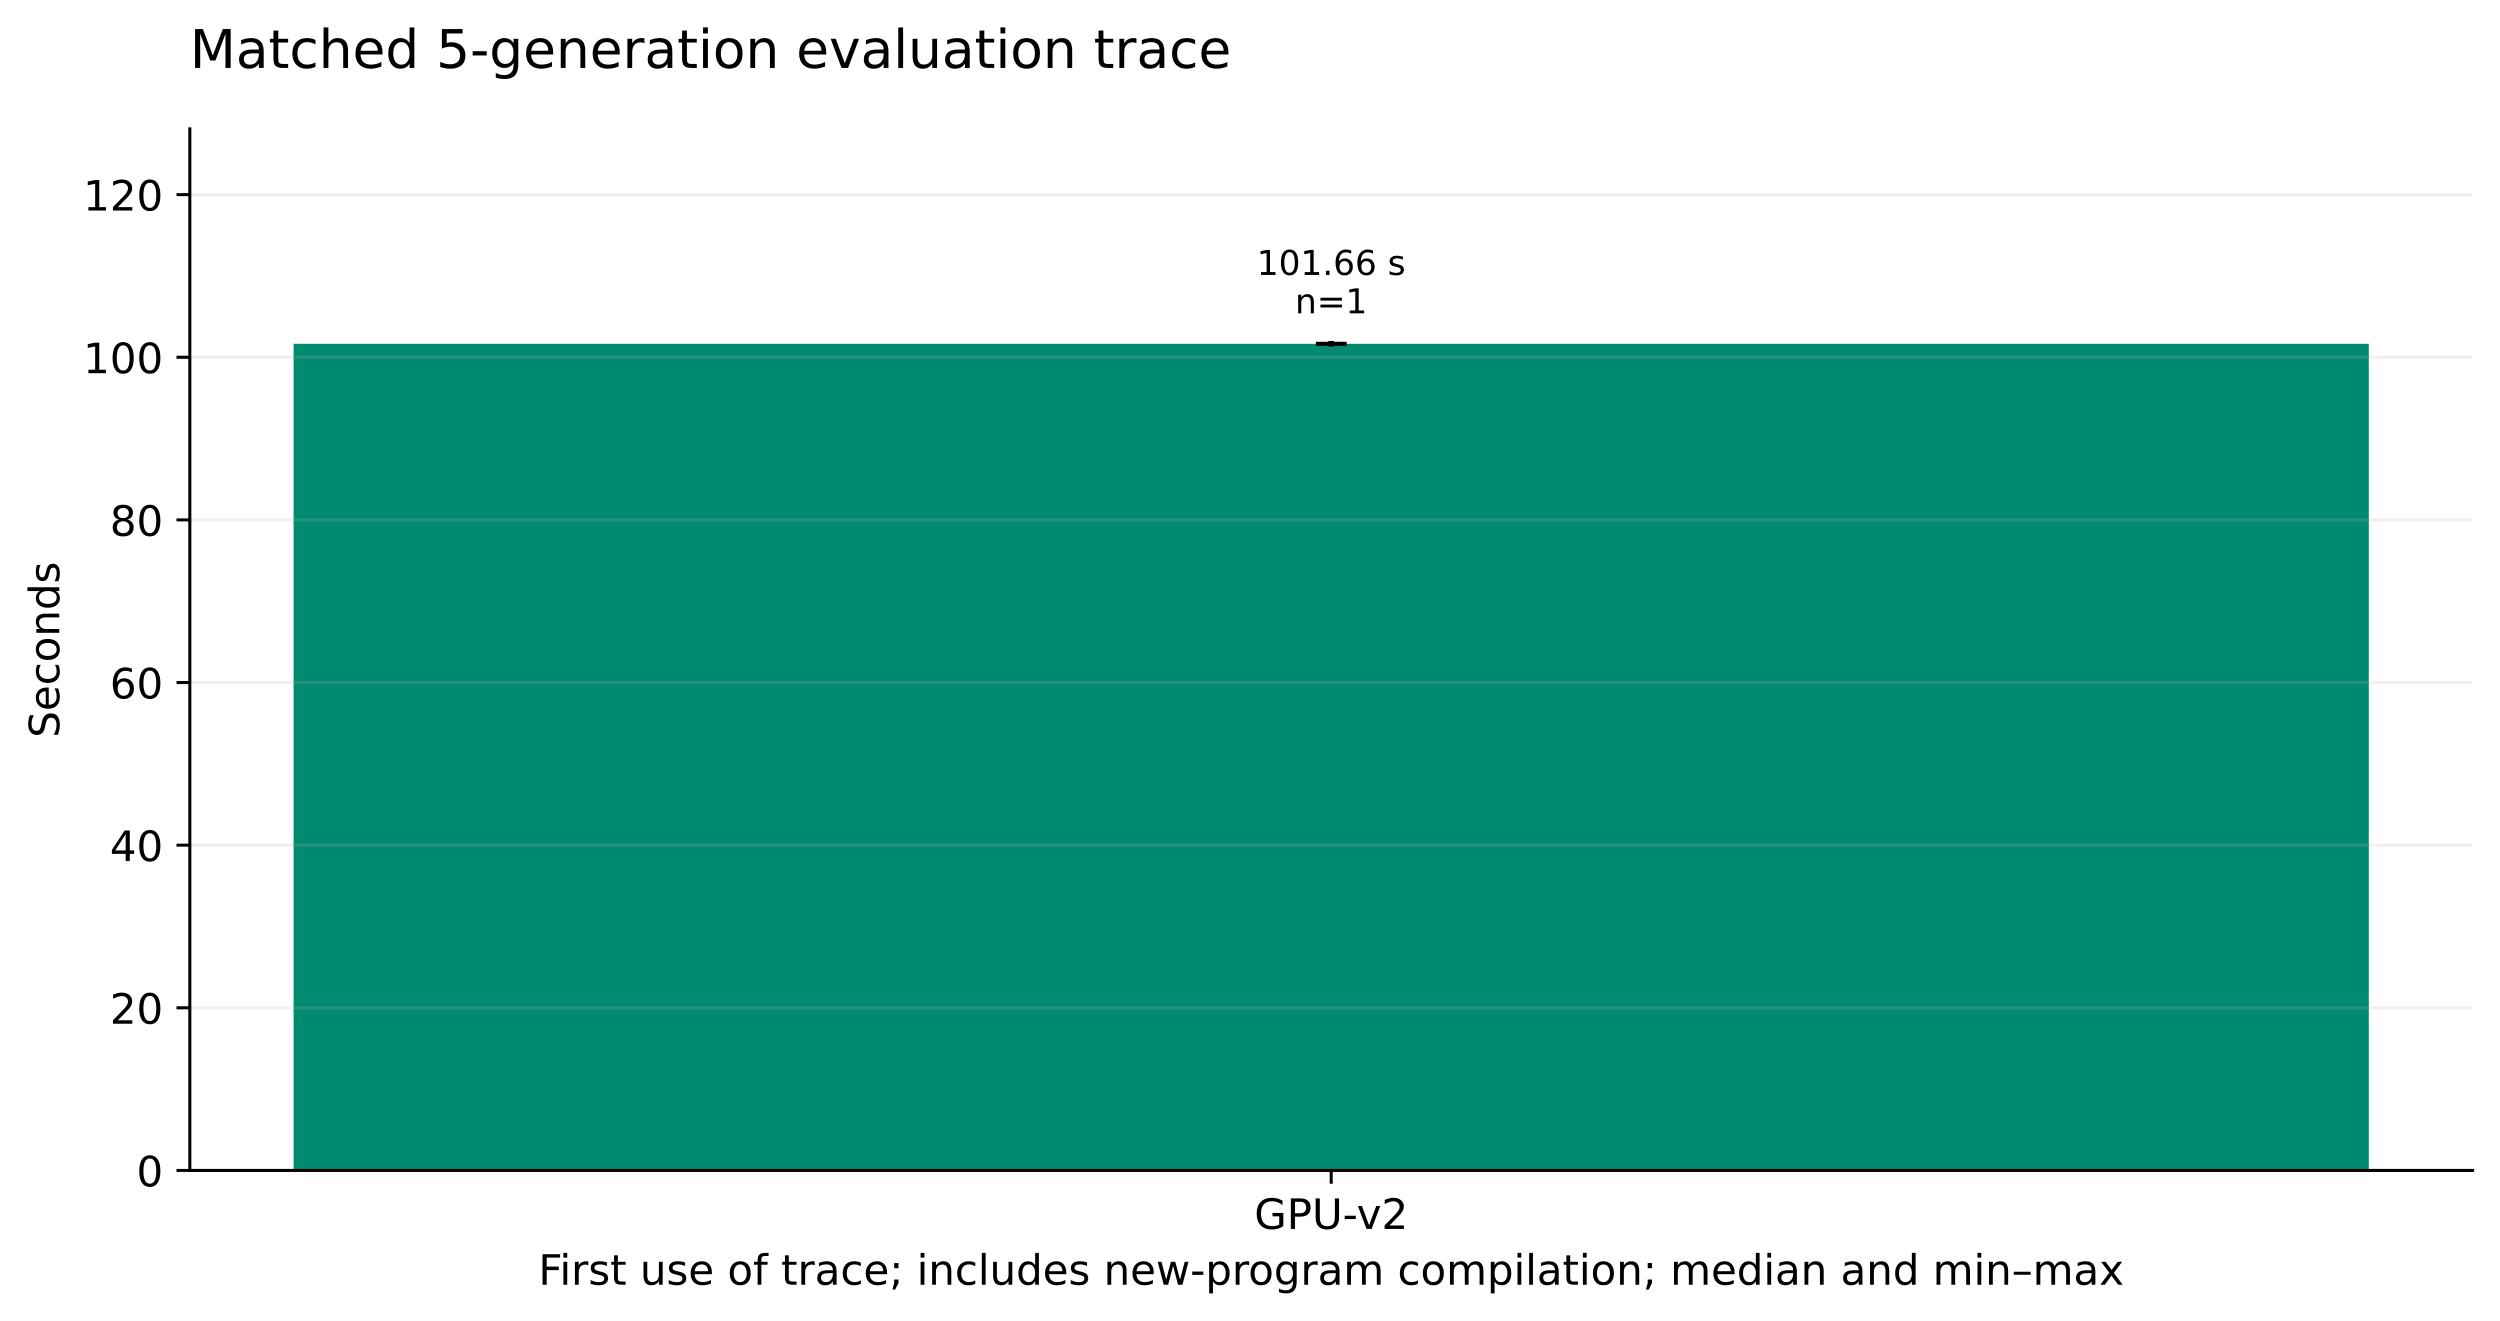
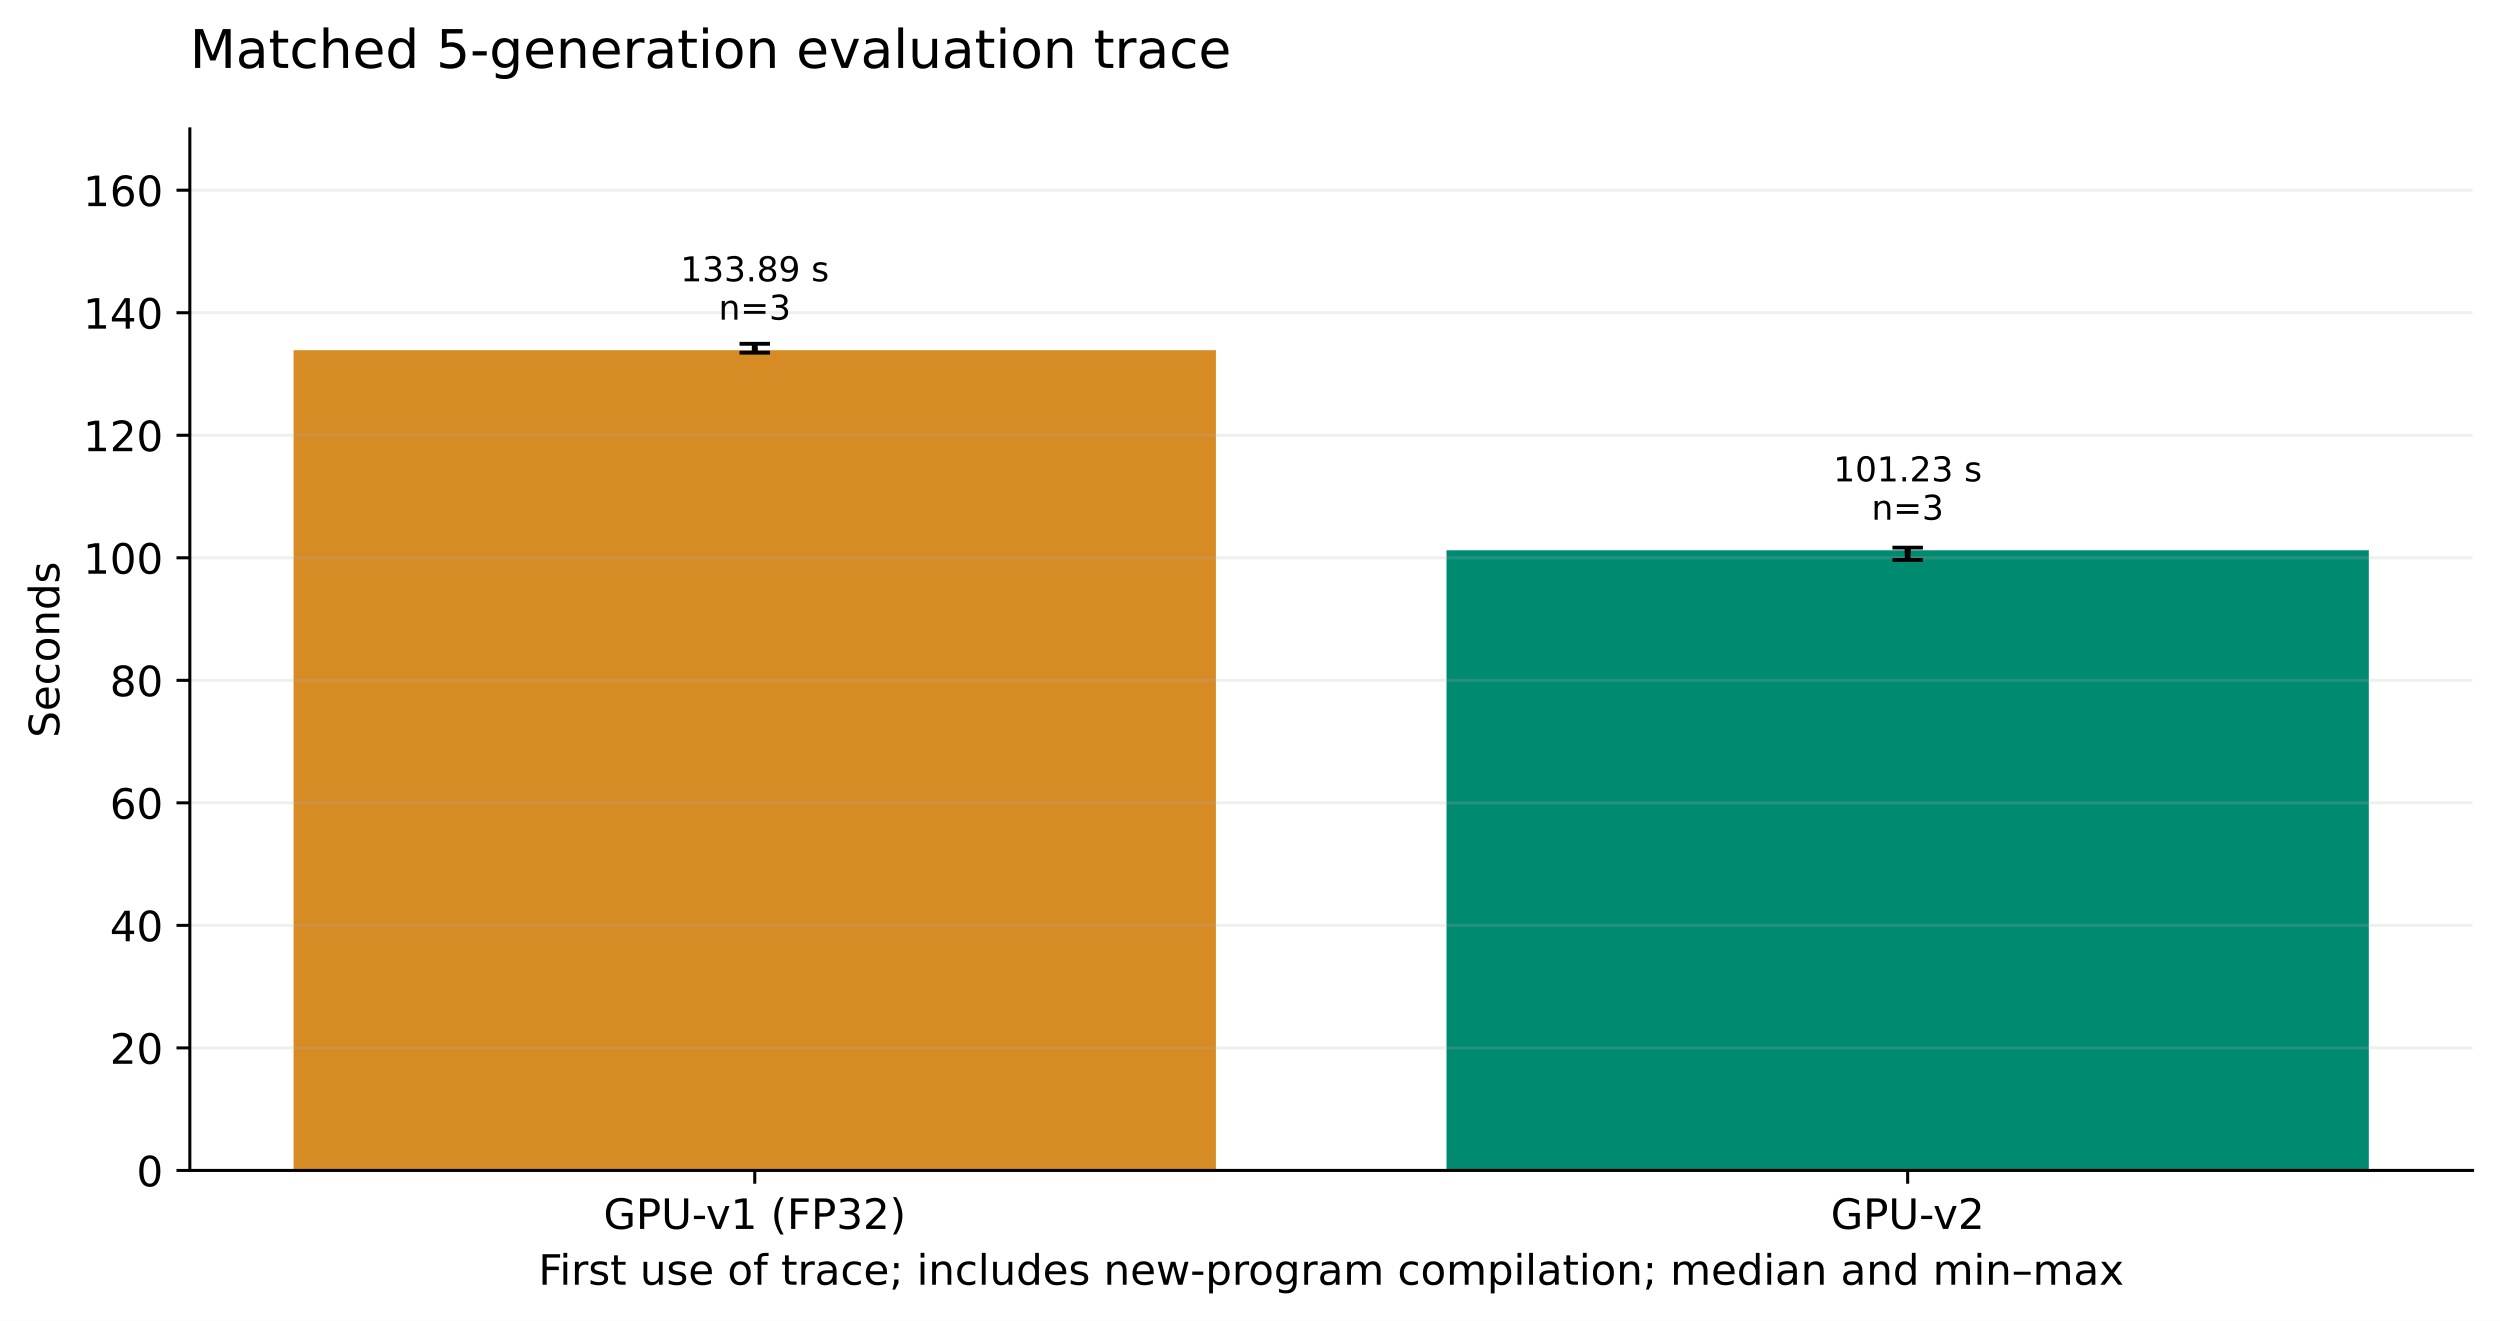
<svg xmlns="http://www.w3.org/2000/svg" xmlns:xlink="http://www.w3.org/1999/xlink" width="656.4pt" height="346.8pt" viewBox="0 0 656.4 346.8" version="1.1">
  <defs>
    <style type="text/css">*{stroke-linejoin: round; stroke-linecap: butt}</style>
  </defs>
  <g id="figure_1">
    <g id="patch_1">
      <path d="M 0 346.8  L 656.4 346.8  L 656.4 0  L 0 0  z " style="fill: #ffffff" />
    </g>
    <g id="axes_1">
      <g id="patch_2">
        <path d="M 49.842 307.308  L 649.2 307.308  L 649.2 33.838  L 49.842 33.838  z " style="fill: #ffffff" />
      </g>
      <g id="patch_3">
-         <path d="M 77.086 307.308  L 621.956 307.308  L 621.956 90.268  L 77.086 90.268  z " clip-path="url(#p212869b846)" style="fill: #008a70" />
+         <path d="M 77.086 307.308  L 319.25 307.308  L 319.25 91.941  L 77.086 91.941  z " clip-path="url(#pbdae16c23e)" style="fill: #d68b25" />
+       </g>
+       <g id="patch_4">
+         <path d="M 379.791 307.308  L 621.956 307.308  L 621.956 144.47  L 379.791 144.47  z " clip-path="url(#pbdae16c23e)" style="fill: #008a70" />
      </g>
      <g id="matplotlib.axis_1">
        <g id="xtick_1">
          <g id="line2d_1">
            <defs>
-               <path id="me748c8692c" d="M 0 0  L 0 3.5  " style="stroke: #000000; stroke-width: 0.8" />
+               <path id="m9725da0e7a" d="M 0 0  L 0 3.5  " style="stroke: #000000; stroke-width: 0.8" />
            </defs>
            <g>
-               <use xlink:href="#me748c8692c" x="349.521" y="307.308" style="stroke: #000000; stroke-width: 0.8" />
+               <use xlink:href="#m9725da0e7a" x="198.168" y="307.308" style="stroke: #000000; stroke-width: 0.8" />
            </g>
          </g>
          <g id="text_1">
-             <text style="font-size: 11px; font-family: 'DejaVu Sans', 'Bitstream Vera Sans', 'Computer Modern Sans Serif', 'Lucida Grande', 'Verdana', 'Geneva', 'Lucid', 'Arial', 'Helvetica', 'Avant Garde', sans-serif; text-anchor: middle" x="349.521" y="322.666" transform="rotate(-0 349.5209 322.6659)">GPU-v2</text>
-           </g>
-         </g>
-         <g id="text_2">
+             <text style="font-size: 11px; font-family: 'DejaVu Sans', 'Bitstream Vera Sans', 'Computer Modern Sans Serif', 'Lucida Grande', 'Verdana', 'Geneva', 'Lucid', 'Arial', 'Helvetica', 'Avant Garde', sans-serif; text-anchor: middle" x="198.168" y="322.666" transform="rotate(-0 198.168 322.6659)">GPU-v1 (FP32)</text>
+           </g>
+         </g>
+         <g id="xtick_2">
+           <g id="line2d_2">
+             <g>
+               <use xlink:href="#m9725da0e7a" x="500.874" y="307.308" style="stroke: #000000; stroke-width: 0.8" />
+             </g>
+           </g>
+           <g id="text_2">
+             <text style="font-size: 11px; font-family: 'DejaVu Sans', 'Bitstream Vera Sans', 'Computer Modern Sans Serif', 'Lucida Grande', 'Verdana', 'Geneva', 'Lucid', 'Arial', 'Helvetica', 'Avant Garde', sans-serif; text-anchor: middle" x="500.874" y="322.666" transform="rotate(-0 500.8737 322.6659)">GPU-v2</text>
+           </g>
+         </g>
+         <g id="text_3">
          <text style="font-size: 11px; font-family: 'DejaVu Sans', 'Bitstream Vera Sans', 'Computer Modern Sans Serif', 'Lucida Grande', 'Verdana', 'Geneva', 'Lucid', 'Arial', 'Helvetica', 'Avant Garde', sans-serif; text-anchor: middle" x="349.521" y="337.312" transform="rotate(-0 349.5209 337.3119)">First use of trace; includes new-program compilation; median and min–max</text>
        </g>
      </g>
      <g id="matplotlib.axis_2">
        <g id="ytick_1">
-           <g id="line2d_2">
-             <path d="M 49.842 307.308  L 649.2 307.308  " clip-path="url(#p212869b846)" style="fill: none; stroke: #b0b0b0; stroke-opacity: 0.2; stroke-width: 0.8; stroke-linecap: square" />
-           </g>
          <g id="line2d_3">
+             <path d="M 49.842 307.308  L 649.2 307.308  " clip-path="url(#pbdae16c23e)" style="fill: none; stroke: #b0b0b0; stroke-opacity: 0.2; stroke-width: 0.8; stroke-linecap: square" />
+           </g>
+           <g id="line2d_4">
            <defs>
-               <path id="m1892a472e9" d="M 0 0  L -3.5 0  " style="stroke: #000000; stroke-width: 0.8" />
+               <path id="mec412298ea" d="M 0 0  L -3.5 0  " style="stroke: #000000; stroke-width: 0.8" />
            </defs>
            <g>
-               <use xlink:href="#m1892a472e9" x="49.842" y="307.308" style="stroke: #000000; stroke-width: 0.8" />
-             </g>
-           </g>
-           <g id="text_3">
+               <use xlink:href="#mec412298ea" x="49.842" y="307.308" style="stroke: #000000; stroke-width: 0.8" />
+             </g>
+           </g>
+           <g id="text_4">
            <text style="font-size: 11px; font-family: 'DejaVu Sans', 'Bitstream Vera Sans', 'Computer Modern Sans Serif', 'Lucida Grande', 'Verdana', 'Geneva', 'Lucid', 'Arial', 'Helvetica', 'Avant Garde', sans-serif; text-anchor: end" x="42.842" y="311.487" transform="rotate(-0 42.84219 311.4868)">0</text>
          </g>
        </g>
        <g id="ytick_2">
-           <g id="line2d_4">
-             <path d="M 49.842 264.607  L 649.2 264.607  " clip-path="url(#p212869b846)" style="fill: none; stroke: #b0b0b0; stroke-opacity: 0.2; stroke-width: 0.8; stroke-linecap: square" />
-           </g>
          <g id="line2d_5">
-             <g>
-               <use xlink:href="#m1892a472e9" x="49.842" y="264.607" style="stroke: #000000; stroke-width: 0.8" />
-             </g>
-           </g>
-           <g id="text_4">
-             <text style="font-size: 11px; font-family: 'DejaVu Sans', 'Bitstream Vera Sans', 'Computer Modern Sans Serif', 'Lucida Grande', 'Verdana', 'Geneva', 'Lucid', 'Arial', 'Helvetica', 'Avant Garde', sans-serif; text-anchor: end" x="42.842" y="268.786" transform="rotate(-0 42.84219 268.7863)">20</text>
+             <path d="M 49.842 275.137  L 649.2 275.137  " clip-path="url(#pbdae16c23e)" style="fill: none; stroke: #b0b0b0; stroke-opacity: 0.2; stroke-width: 0.8; stroke-linecap: square" />
+           </g>
+           <g id="line2d_6">
+             <g>
+               <use xlink:href="#mec412298ea" x="49.842" y="275.137" style="stroke: #000000; stroke-width: 0.8" />
+             </g>
+           </g>
+           <g id="text_5">
+             <text style="font-size: 11px; font-family: 'DejaVu Sans', 'Bitstream Vera Sans', 'Computer Modern Sans Serif', 'Lucida Grande', 'Verdana', 'Geneva', 'Lucid', 'Arial', 'Helvetica', 'Avant Garde', sans-serif; text-anchor: end" x="42.842" y="279.316" transform="rotate(-0 42.84219 279.3157)">20</text>
          </g>
        </g>
        <g id="ytick_3">
-           <g id="line2d_6">
-             <path d="M 49.842 221.907  L 649.2 221.907  " clip-path="url(#p212869b846)" style="fill: none; stroke: #b0b0b0; stroke-opacity: 0.2; stroke-width: 0.8; stroke-linecap: square" />
-           </g>
          <g id="line2d_7">
-             <g>
-               <use xlink:href="#m1892a472e9" x="49.842" y="221.907" style="stroke: #000000; stroke-width: 0.8" />
-             </g>
-           </g>
-           <g id="text_5">
-             <text style="font-size: 11px; font-family: 'DejaVu Sans', 'Bitstream Vera Sans', 'Computer Modern Sans Serif', 'Lucida Grande', 'Verdana', 'Geneva', 'Lucid', 'Arial', 'Helvetica', 'Avant Garde', sans-serif; text-anchor: end" x="42.842" y="226.086" transform="rotate(-0 42.84219 226.0858)">40</text>
+             <path d="M 49.842 242.965  L 649.2 242.965  " clip-path="url(#pbdae16c23e)" style="fill: none; stroke: #b0b0b0; stroke-opacity: 0.2; stroke-width: 0.8; stroke-linecap: square" />
+           </g>
+           <g id="line2d_8">
+             <g>
+               <use xlink:href="#mec412298ea" x="49.842" y="242.965" style="stroke: #000000; stroke-width: 0.8" />
+             </g>
+           </g>
+           <g id="text_6">
+             <text style="font-size: 11px; font-family: 'DejaVu Sans', 'Bitstream Vera Sans', 'Computer Modern Sans Serif', 'Lucida Grande', 'Verdana', 'Geneva', 'Lucid', 'Arial', 'Helvetica', 'Avant Garde', sans-serif; text-anchor: end" x="42.842" y="247.145" transform="rotate(-0 42.84219 247.1446)">40</text>
          </g>
        </g>
        <g id="ytick_4">
-           <g id="line2d_8">
-             <path d="M 49.842 179.206  L 649.2 179.206  " clip-path="url(#p212869b846)" style="fill: none; stroke: #b0b0b0; stroke-opacity: 0.2; stroke-width: 0.8; stroke-linecap: square" />
-           </g>
          <g id="line2d_9">
-             <g>
-               <use xlink:href="#m1892a472e9" x="49.842" y="179.206" style="stroke: #000000; stroke-width: 0.8" />
-             </g>
-           </g>
-           <g id="text_6">
-             <text style="font-size: 11px; font-family: 'DejaVu Sans', 'Bitstream Vera Sans', 'Computer Modern Sans Serif', 'Lucida Grande', 'Verdana', 'Geneva', 'Lucid', 'Arial', 'Helvetica', 'Avant Garde', sans-serif; text-anchor: end" x="42.842" y="183.385" transform="rotate(-0 42.84219 183.3853)">60</text>
+             <path d="M 49.842 210.794  L 649.2 210.794  " clip-path="url(#pbdae16c23e)" style="fill: none; stroke: #b0b0b0; stroke-opacity: 0.2; stroke-width: 0.8; stroke-linecap: square" />
+           </g>
+           <g id="line2d_10">
+             <g>
+               <use xlink:href="#mec412298ea" x="49.842" y="210.794" style="stroke: #000000; stroke-width: 0.8" />
+             </g>
+           </g>
+           <g id="text_7">
+             <text style="font-size: 11px; font-family: 'DejaVu Sans', 'Bitstream Vera Sans', 'Computer Modern Sans Serif', 'Lucida Grande', 'Verdana', 'Geneva', 'Lucid', 'Arial', 'Helvetica', 'Avant Garde', sans-serif; text-anchor: end" x="42.842" y="214.974" transform="rotate(-0 42.84219 214.9735)">60</text>
          </g>
        </g>
        <g id="ytick_5">
-           <g id="line2d_10">
-             <path d="M 49.842 136.506  L 649.2 136.506  " clip-path="url(#p212869b846)" style="fill: none; stroke: #b0b0b0; stroke-opacity: 0.2; stroke-width: 0.8; stroke-linecap: square" />
-           </g>
          <g id="line2d_11">
-             <g>
-               <use xlink:href="#m1892a472e9" x="49.842" y="136.506" style="stroke: #000000; stroke-width: 0.8" />
-             </g>
-           </g>
-           <g id="text_7">
-             <text style="font-size: 11px; font-family: 'DejaVu Sans', 'Bitstream Vera Sans', 'Computer Modern Sans Serif', 'Lucida Grande', 'Verdana', 'Geneva', 'Lucid', 'Arial', 'Helvetica', 'Avant Garde', sans-serif; text-anchor: end" x="42.842" y="140.685" transform="rotate(-0 42.84219 140.6848)">80</text>
+             <path d="M 49.842 178.623  L 649.2 178.623  " clip-path="url(#pbdae16c23e)" style="fill: none; stroke: #b0b0b0; stroke-opacity: 0.2; stroke-width: 0.8; stroke-linecap: square" />
+           </g>
+           <g id="line2d_12">
+             <g>
+               <use xlink:href="#mec412298ea" x="49.842" y="178.623" style="stroke: #000000; stroke-width: 0.8" />
+             </g>
+           </g>
+           <g id="text_8">
+             <text style="font-size: 11px; font-family: 'DejaVu Sans', 'Bitstream Vera Sans', 'Computer Modern Sans Serif', 'Lucida Grande', 'Verdana', 'Geneva', 'Lucid', 'Arial', 'Helvetica', 'Avant Garde', sans-serif; text-anchor: end" x="42.842" y="182.802" transform="rotate(-0 42.84219 182.8024)">80</text>
          </g>
        </g>
        <g id="ytick_6">
-           <g id="line2d_12">
-             <path d="M 49.842 93.805  L 649.2 93.805  " clip-path="url(#p212869b846)" style="fill: none; stroke: #b0b0b0; stroke-opacity: 0.2; stroke-width: 0.8; stroke-linecap: square" />
-           </g>
          <g id="line2d_13">
-             <g>
-               <use xlink:href="#m1892a472e9" x="49.842" y="93.805" style="stroke: #000000; stroke-width: 0.8" />
-             </g>
-           </g>
-           <g id="text_8">
-             <text style="font-size: 11px; font-family: 'DejaVu Sans', 'Bitstream Vera Sans', 'Computer Modern Sans Serif', 'Lucida Grande', 'Verdana', 'Geneva', 'Lucid', 'Arial', 'Helvetica', 'Avant Garde', sans-serif; text-anchor: end" x="42.842" y="97.984" transform="rotate(-0 42.84219 97.98428)">100</text>
+             <path d="M 49.842 146.452  L 649.2 146.452  " clip-path="url(#pbdae16c23e)" style="fill: none; stroke: #b0b0b0; stroke-opacity: 0.2; stroke-width: 0.8; stroke-linecap: square" />
+           </g>
+           <g id="line2d_14">
+             <g>
+               <use xlink:href="#mec412298ea" x="49.842" y="146.452" style="stroke: #000000; stroke-width: 0.8" />
+             </g>
+           </g>
+           <g id="text_9">
+             <text style="font-size: 11px; font-family: 'DejaVu Sans', 'Bitstream Vera Sans', 'Computer Modern Sans Serif', 'Lucida Grande', 'Verdana', 'Geneva', 'Lucid', 'Arial', 'Helvetica', 'Avant Garde', sans-serif; text-anchor: end" x="42.842" y="150.631" transform="rotate(-0 42.84219 150.6313)">100</text>
          </g>
        </g>
        <g id="ytick_7">
-           <g id="line2d_14">
-             <path d="M 49.842 51.105  L 649.2 51.105  " clip-path="url(#p212869b846)" style="fill: none; stroke: #b0b0b0; stroke-opacity: 0.2; stroke-width: 0.8; stroke-linecap: square" />
-           </g>
          <g id="line2d_15">
-             <g>
-               <use xlink:href="#m1892a472e9" x="49.842" y="51.105" style="stroke: #000000; stroke-width: 0.8" />
-             </g>
-           </g>
-           <g id="text_9">
-             <text style="font-size: 11px; font-family: 'DejaVu Sans', 'Bitstream Vera Sans', 'Computer Modern Sans Serif', 'Lucida Grande', 'Verdana', 'Geneva', 'Lucid', 'Arial', 'Helvetica', 'Avant Garde', sans-serif; text-anchor: end" x="42.842" y="55.284" transform="rotate(-0 42.84219 55.28378)">120</text>
-           </g>
-         </g>
-         <g id="text_10">
+             <path d="M 49.842 114.281  L 649.2 114.281  " clip-path="url(#pbdae16c23e)" style="fill: none; stroke: #b0b0b0; stroke-opacity: 0.2; stroke-width: 0.8; stroke-linecap: square" />
+           </g>
+           <g id="line2d_16">
+             <g>
+               <use xlink:href="#mec412298ea" x="49.842" y="114.281" style="stroke: #000000; stroke-width: 0.8" />
+             </g>
+           </g>
+           <g id="text_10">
+             <text style="font-size: 11px; font-family: 'DejaVu Sans', 'Bitstream Vera Sans', 'Computer Modern Sans Serif', 'Lucida Grande', 'Verdana', 'Geneva', 'Lucid', 'Arial', 'Helvetica', 'Avant Garde', sans-serif; text-anchor: end" x="42.842" y="118.46" transform="rotate(-0 42.84219 118.4602)">120</text>
+           </g>
+         </g>
+         <g id="ytick_8">
+           <g id="line2d_17">
+             <path d="M 49.842 82.11  L 649.2 82.11  " clip-path="url(#pbdae16c23e)" style="fill: none; stroke: #b0b0b0; stroke-opacity: 0.2; stroke-width: 0.8; stroke-linecap: square" />
+           </g>
+           <g id="line2d_18">
+             <g>
+               <use xlink:href="#mec412298ea" x="49.842" y="82.11" style="stroke: #000000; stroke-width: 0.8" />
+             </g>
+           </g>
+           <g id="text_11">
+             <text style="font-size: 11px; font-family: 'DejaVu Sans', 'Bitstream Vera Sans', 'Computer Modern Sans Serif', 'Lucida Grande', 'Verdana', 'Geneva', 'Lucid', 'Arial', 'Helvetica', 'Avant Garde', sans-serif; text-anchor: end" x="42.842" y="86.289" transform="rotate(-0 42.84219 86.28914)">140</text>
+           </g>
+         </g>
+         <g id="ytick_9">
+           <g id="line2d_19">
+             <path d="M 49.842 49.939  L 649.2 49.939  " clip-path="url(#pbdae16c23e)" style="fill: none; stroke: #b0b0b0; stroke-opacity: 0.2; stroke-width: 0.8; stroke-linecap: square" />
+           </g>
+           <g id="line2d_20">
+             <g>
+               <use xlink:href="#mec412298ea" x="49.842" y="49.939" style="stroke: #000000; stroke-width: 0.8" />
+             </g>
+           </g>
+           <g id="text_12">
+             <text style="font-size: 11px; font-family: 'DejaVu Sans', 'Bitstream Vera Sans', 'Computer Modern Sans Serif', 'Lucida Grande', 'Verdana', 'Geneva', 'Lucid', 'Arial', 'Helvetica', 'Avant Garde', sans-serif; text-anchor: end" x="42.842" y="54.118" transform="rotate(-0 42.84219 54.11805)">160</text>
+           </g>
+         </g>
+         <g id="text_13">
          <text style="font-size: 11px; font-family: 'DejaVu Sans', 'Bitstream Vera Sans', 'Computer Modern Sans Serif', 'Lucida Grande', 'Verdana', 'Geneva', 'Lucid', 'Arial', 'Helvetica', 'Avant Garde', sans-serif; text-anchor: middle" x="15.558" y="170.573" transform="rotate(-90 15.55828 170.5727)">Seconds</text>
        </g>
      </g>
      <g id="LineCollection_1">
-         <path d="M 349.521 90.268  L 349.521 90.268  " clip-path="url(#p212869b846)" style="fill: none; stroke: #000000; stroke-width: 1.5" />
-       </g>
-       <g id="line2d_16">
+         <path d="M 198.168 92.598  L 198.168 90.268  " clip-path="url(#pbdae16c23e)" style="fill: none; stroke: #000000; stroke-width: 1.5" />
+       </g>
+       <g id="line2d_21">
        <defs>
-           <path id="mab04f5eaf7" d="M 4 0  L -4 -0  " style="stroke: #000000" />
+           <path id="mbe0fa65b18" d="M 4 0  L -4 -0  " style="stroke: #000000" />
        </defs>
-         <g clip-path="url(#p212869b846)">
-           <use xlink:href="#mab04f5eaf7" x="349.521" y="90.268" style="stroke: #000000" />
-         </g>
-       </g>
-       <g id="line2d_17">
-         <g clip-path="url(#p212869b846)">
-           <use xlink:href="#mab04f5eaf7" x="349.521" y="90.268" style="stroke: #000000" />
-         </g>
-       </g>
-       <g id="line2d_18">
-         <path d="M 349.521 90.268  " clip-path="url(#p212869b846)" style="fill: none; stroke: #000000; stroke-width: 1.5; stroke-linecap: square" />
-       </g>
-       <g id="patch_4">
+         <g clip-path="url(#pbdae16c23e)">
+           <use xlink:href="#mbe0fa65b18" x="198.168" y="92.598" style="stroke: #000000" />
+         </g>
+       </g>
+       <g id="line2d_22">
+         <g clip-path="url(#pbdae16c23e)">
+           <use xlink:href="#mbe0fa65b18" x="198.168" y="90.268" style="stroke: #000000" />
+         </g>
+       </g>
+       <g id="LineCollection_2">
+         <path d="M 500.874 147.015  L 500.874 143.787  " clip-path="url(#pbdae16c23e)" style="fill: none; stroke: #000000; stroke-width: 1.5" />
+       </g>
+       <g id="line2d_23">
+         <g clip-path="url(#pbdae16c23e)">
+           <use xlink:href="#mbe0fa65b18" x="500.874" y="147.015" style="stroke: #000000" />
+         </g>
+       </g>
+       <g id="line2d_24">
+         <g clip-path="url(#pbdae16c23e)">
+           <use xlink:href="#mbe0fa65b18" x="500.874" y="143.787" style="stroke: #000000" />
+         </g>
+       </g>
+       <g id="line2d_25">
+         <path d="M 198.168 91.941  " clip-path="url(#pbdae16c23e)" style="fill: none; stroke: #000000; stroke-width: 1.5; stroke-linecap: square" />
+       </g>
+       <g id="line2d_26">
+         <path d="M 500.874 144.47  " clip-path="url(#pbdae16c23e)" style="fill: none; stroke: #000000; stroke-width: 1.5; stroke-linecap: square" />
+       </g>
+       <g id="patch_5">
        <path d="M 49.842 307.308  L 49.842 33.838  " style="fill: none; stroke: #000000; stroke-width: 0.8; stroke-linejoin: miter; stroke-linecap: square" />
      </g>
-       <g id="patch_5">
+       <g id="patch_6">
        <path d="M 49.842 307.308  L 649.2 307.308  " style="fill: none; stroke: #000000; stroke-width: 0.8; stroke-linejoin: miter; stroke-linecap: square" />
      </g>
-       <g id="text_11">
-         <text style="font-size: 9px; font-family: 'DejaVu Sans', 'Bitstream Vera Sans', 'Computer Modern Sans Serif', 'Lucida Grande', 'Verdana', 'Geneva', 'Lucid', 'Arial', 'Helvetica', 'Avant Garde', sans-serif" transform="translate(330.0007 72.19006)">101.66 s</text>
-         <text style="font-size: 9px; font-family: 'DejaVu Sans', 'Bitstream Vera Sans', 'Computer Modern Sans Serif', 'Lucida Grande', 'Verdana', 'Geneva', 'Lucid', 'Arial', 'Helvetica', 'Avant Garde', sans-serif" transform="translate(340.035 82.2681)">n=1</text>
-       </g>
-       <g id="text_12">
+       <g id="text_14">
+         <text style="font-size: 9px; font-family: 'DejaVu Sans', 'Bitstream Vera Sans', 'Computer Modern Sans Serif', 'Lucida Grande', 'Verdana', 'Geneva', 'Lucid', 'Arial', 'Helvetica', 'Avant Garde', sans-serif" transform="translate(178.6478 73.86266)">133.89 s</text>
+         <text style="font-size: 9px; font-family: 'DejaVu Sans', 'Bitstream Vera Sans', 'Computer Modern Sans Serif', 'Lucida Grande', 'Verdana', 'Geneva', 'Lucid', 'Arial', 'Helvetica', 'Avant Garde', sans-serif" transform="translate(188.6821 83.94069)">n=3</text>
+       </g>
+       <g id="text_15">
+         <text style="font-size: 9px; font-family: 'DejaVu Sans', 'Bitstream Vera Sans', 'Computer Modern Sans Serif', 'Lucida Grande', 'Verdana', 'Geneva', 'Lucid', 'Arial', 'Helvetica', 'Avant Garde', sans-serif" transform="translate(481.3536 126.3919)">101.23 s</text>
+         <text style="font-size: 9px; font-family: 'DejaVu Sans', 'Bitstream Vera Sans', 'Computer Modern Sans Serif', 'Lucida Grande', 'Verdana', 'Geneva', 'Lucid', 'Arial', 'Helvetica', 'Avant Garde', sans-serif" transform="translate(491.3879 136.47)">n=3</text>
+       </g>
+       <g id="text_16">
        <text style="font-size: 14px; font-family: 'DejaVu Sans', 'Bitstream Vera Sans', 'Computer Modern Sans Serif', 'Lucida Grande', 'Verdana', 'Geneva', 'Lucid', 'Arial', 'Helvetica', 'Avant Garde', sans-serif; text-anchor: start" x="49.842" y="17.838" transform="rotate(-0 49.84219 17.83781)">Matched 5-generation evaluation trace</text>
      </g>
    </g>
  </g>
  <defs>
-     <clipPath id="p212869b846">
+     <clipPath id="pbdae16c23e">
      <rect x="49.842" y="33.838" width="599.357" height="273.47" />
    </clipPath>
  </defs>
</svg>
